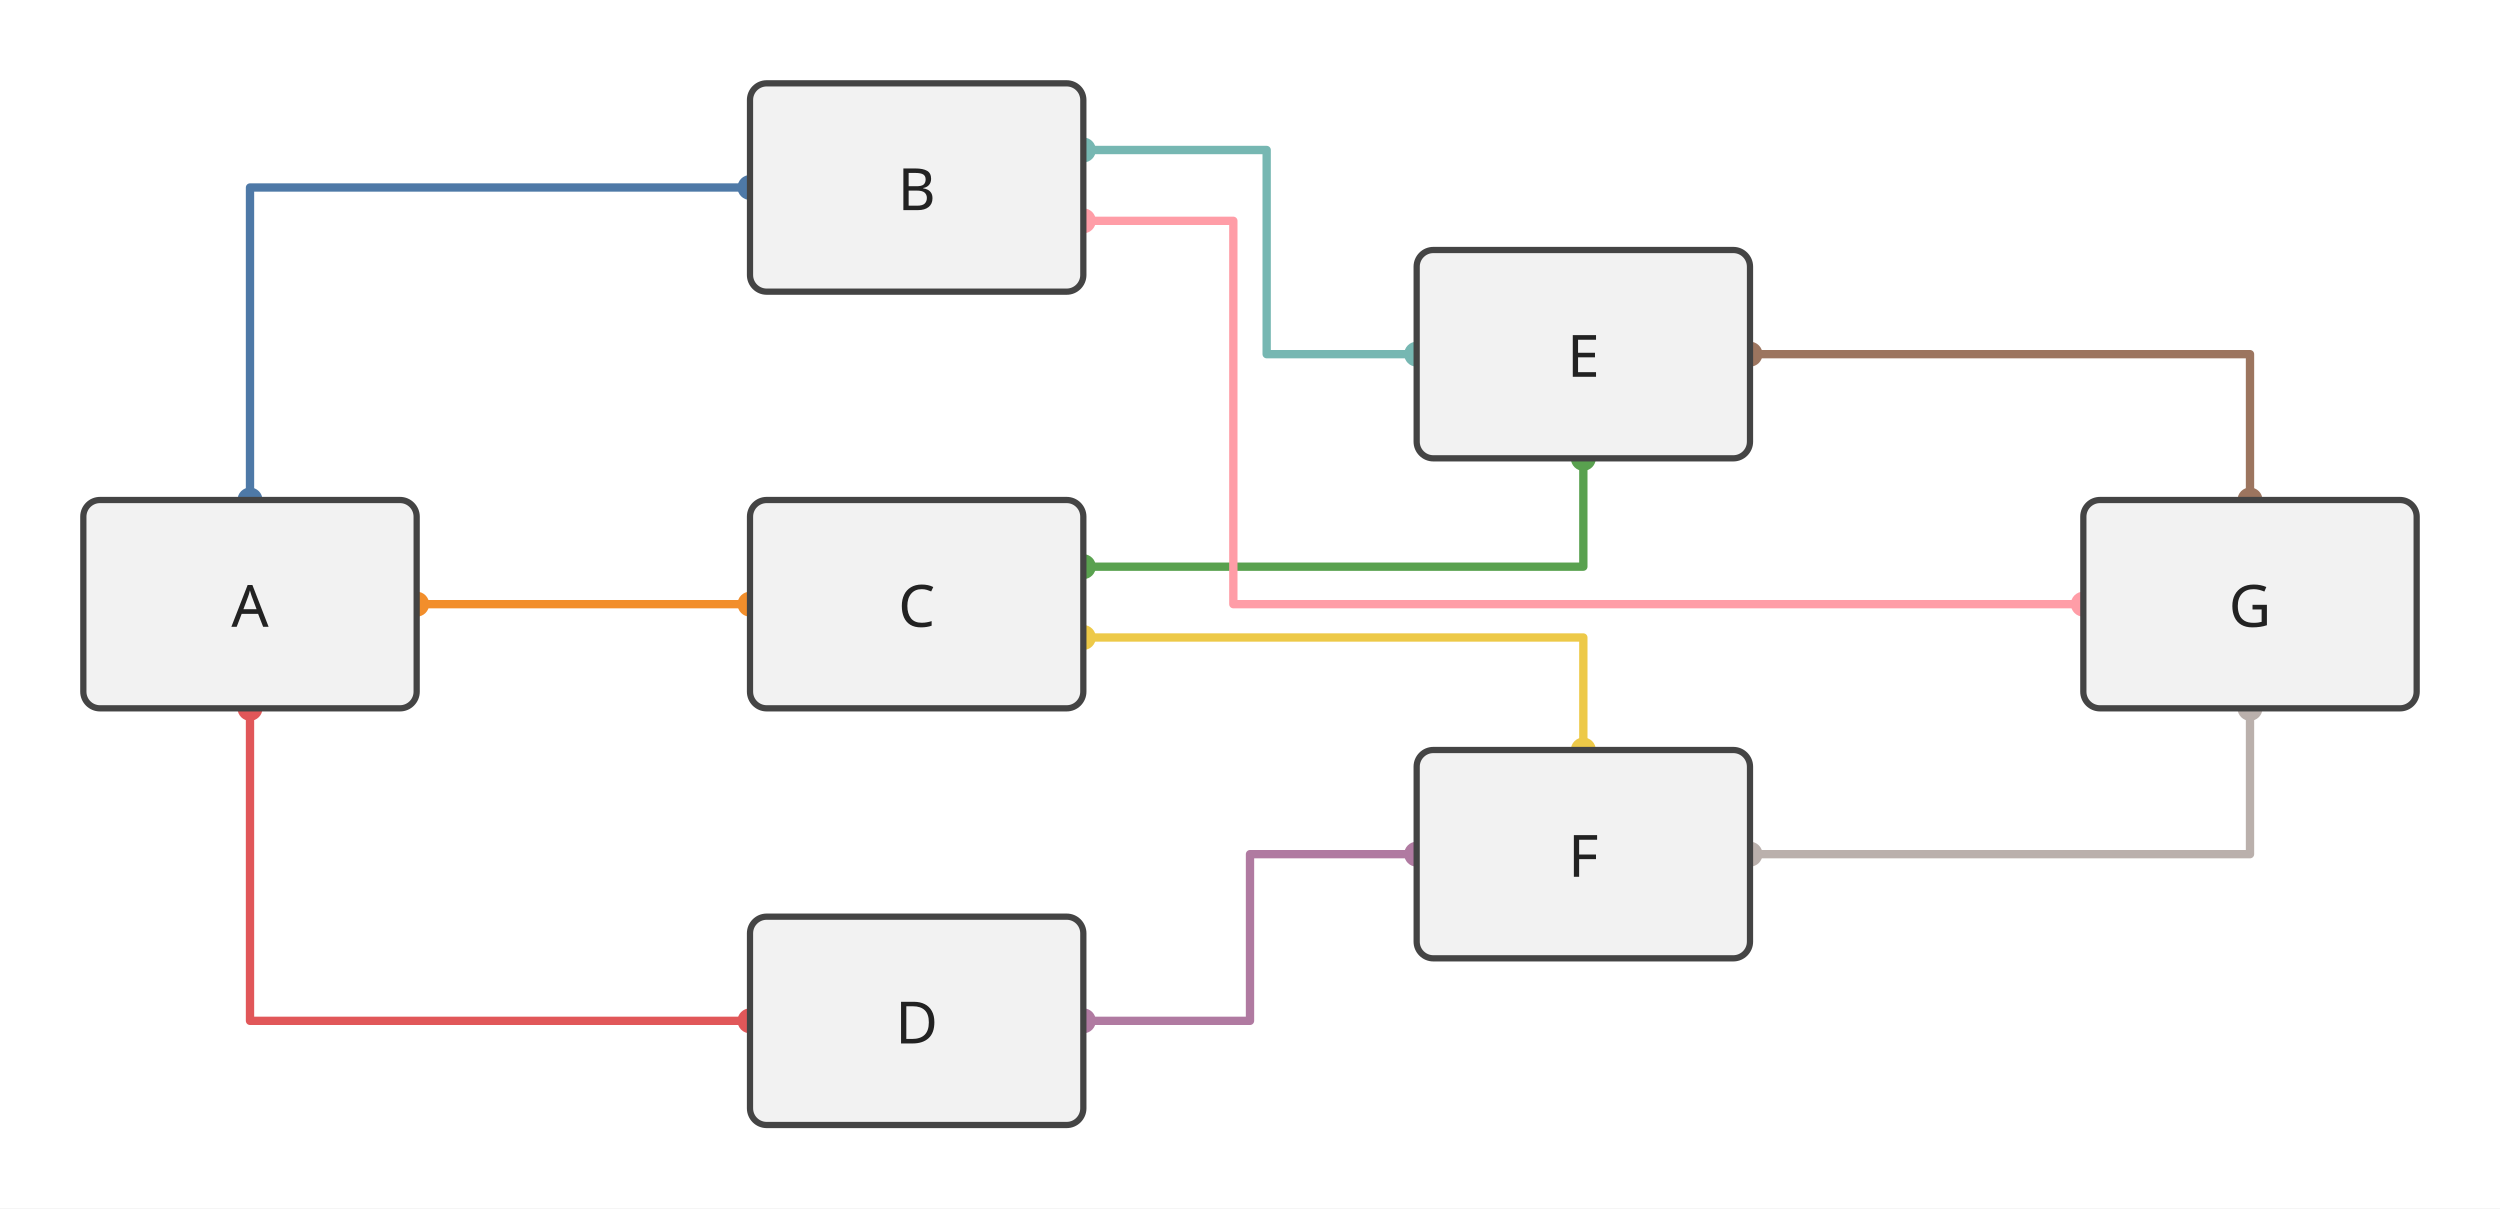
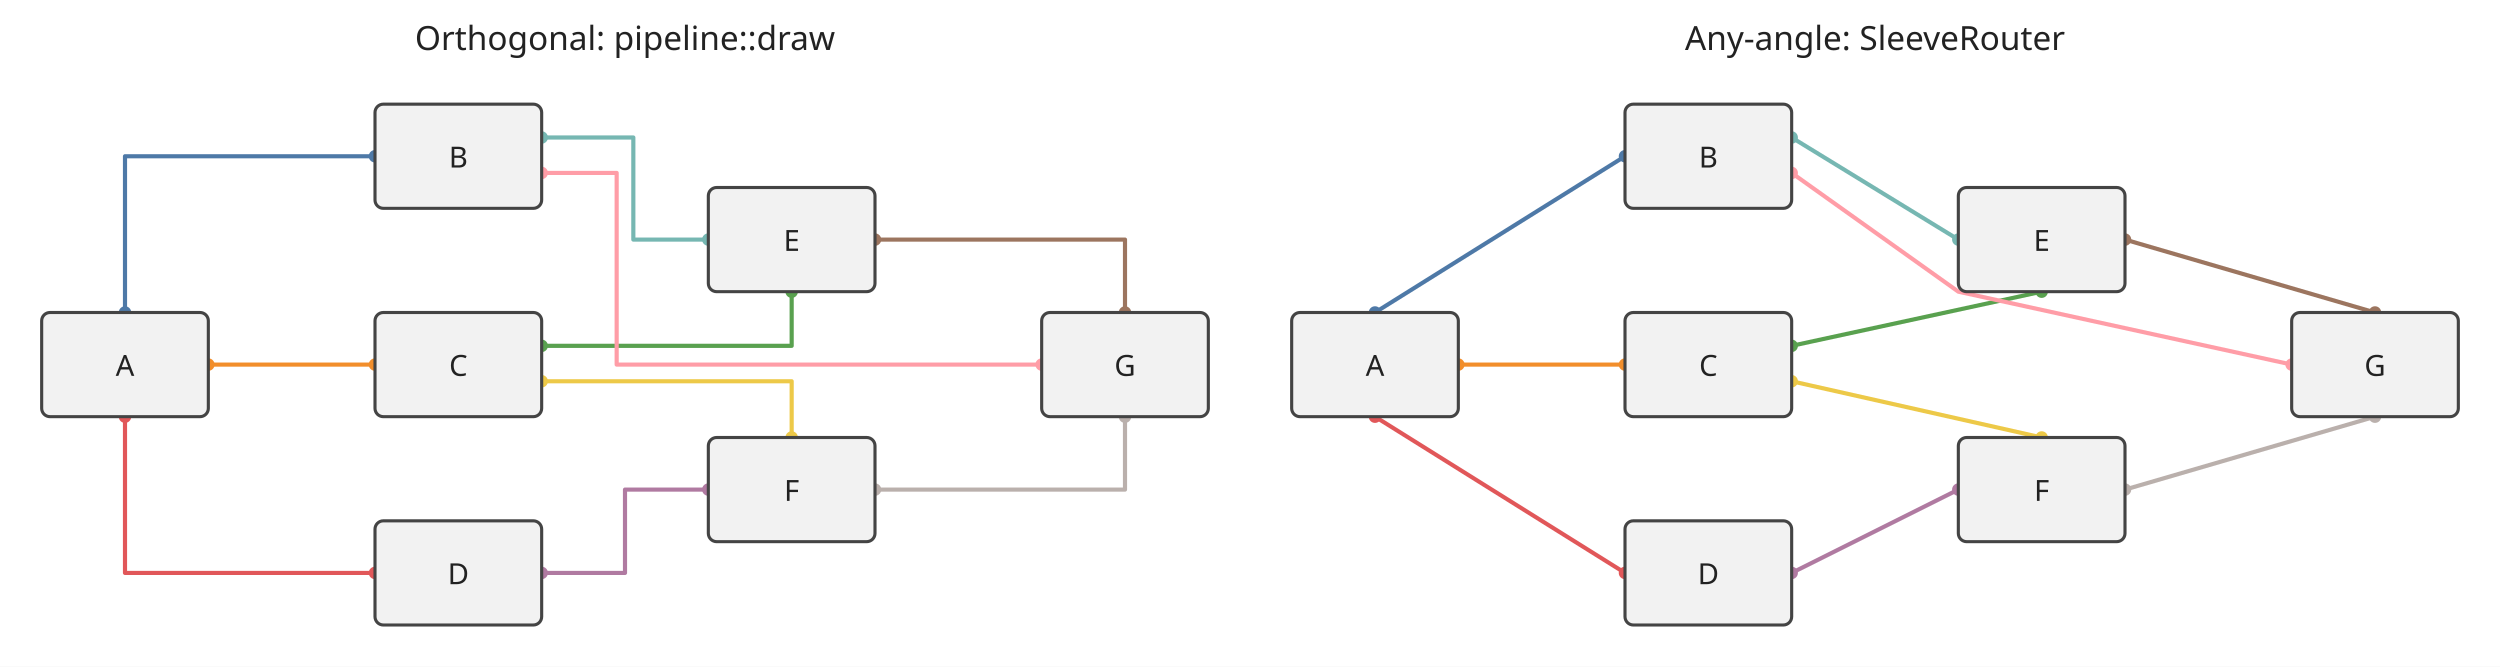
- <svg xmlns="http://www.w3.org/2000/svg" viewBox="-20 -20 600 290" width="600" height="290" font-family="sans-serif" font-size="14">
-   <rect x="-20" y="-20" width="600" height="290" fill="#ffffff" />
-   <polyline points="40,100 40,25 160,25" fill="none" stroke="#4e79a7" stroke-width="2" stroke-linejoin="round" />
-   <circle cx="40" cy="100" r="3" fill="#4e79a7" />
-   <circle cx="160" cy="25" r="3" fill="#4e79a7" />
-   <polyline points="80,125 160,125" fill="none" stroke="#f28e2b" stroke-width="2" stroke-linejoin="round" />
-   <circle cx="80" cy="125" r="3" fill="#f28e2b" />
-   <circle cx="160" cy="125" r="3" fill="#f28e2b" />
-   <polyline points="40,150 40,225 160,225" fill="none" stroke="#e15759" stroke-width="2" stroke-linejoin="round" />
-   <circle cx="40" cy="150" r="3" fill="#e15759" />
-   <circle cx="160" cy="225" r="3" fill="#e15759" />
-   <polyline points="240,16 284,16 284,65 320,65" fill="none" stroke="#76b7b2" stroke-width="2" stroke-linejoin="round" />
-   <circle cx="240" cy="16" r="3" fill="#76b7b2" />
-   <circle cx="320" cy="65" r="3" fill="#76b7b2" />
-   <polyline points="240,116 360,116 360,90" fill="none" stroke="#59a14f" stroke-width="2" stroke-linejoin="round" />
-   <circle cx="240" cy="116" r="3" fill="#59a14f" />
-   <circle cx="360" cy="90" r="3" fill="#59a14f" />
-   <polyline points="240,133 360,133 360,160" fill="none" stroke="#edc948" stroke-width="2" stroke-linejoin="round" />
-   <circle cx="240" cy="133" r="3" fill="#edc948" />
-   <circle cx="360" cy="160" r="3" fill="#edc948" />
-   <polyline points="240,225 280,225 280,185 320,185" fill="none" stroke="#b07aa1" stroke-width="2" stroke-linejoin="round" />
-   <circle cx="240" cy="225" r="3" fill="#b07aa1" />
-   <circle cx="320" cy="185" r="3" fill="#b07aa1" />
-   <polyline points="240,33 276,33 276,125 480,125" fill="none" stroke="#ff9da7" stroke-width="2" stroke-linejoin="round" />
-   <circle cx="240" cy="33" r="3" fill="#ff9da7" />
-   <circle cx="480" cy="125" r="3" fill="#ff9da7" />
-   <polyline points="400,65 520,65 520,100" fill="none" stroke="#9c755f" stroke-width="2" stroke-linejoin="round" />
-   <circle cx="400" cy="65" r="3" fill="#9c755f" />
-   <circle cx="520" cy="100" r="3" fill="#9c755f" />
-   <polyline points="400,185 520,185 520,150" fill="none" stroke="#bab0ac" stroke-width="2" stroke-linejoin="round" />
-   <circle cx="400" cy="185" r="3" fill="#bab0ac" />
-   <circle cx="520" cy="150" r="3" fill="#bab0ac" />
-   <rect x="0" y="100" width="80" height="50" rx="4" fill="#f2f2f2" stroke="#444444" stroke-width="1.5" />
-   <text x="40" y="125" text-anchor="middle" dominant-baseline="central" fill="#222222">A</text>
-   <rect x="160" y="0" width="80" height="50" rx="4" fill="#f2f2f2" stroke="#444444" stroke-width="1.5" />
-   <text x="200" y="25" text-anchor="middle" dominant-baseline="central" fill="#222222">B</text>
-   <rect x="160" y="100" width="80" height="50" rx="4" fill="#f2f2f2" stroke="#444444" stroke-width="1.5" />
-   <text x="200" y="125" text-anchor="middle" dominant-baseline="central" fill="#222222">C</text>
-   <rect x="160" y="200" width="80" height="50" rx="4" fill="#f2f2f2" stroke="#444444" stroke-width="1.5" />
-   <text x="200" y="225" text-anchor="middle" dominant-baseline="central" fill="#222222">D</text>
-   <rect x="320" y="40" width="80" height="50" rx="4" fill="#f2f2f2" stroke="#444444" stroke-width="1.5" />
-   <text x="360" y="65" text-anchor="middle" dominant-baseline="central" fill="#222222">E</text>
-   <rect x="320" y="160" width="80" height="50" rx="4" fill="#f2f2f2" stroke="#444444" stroke-width="1.5" />
-   <text x="360" y="185" text-anchor="middle" dominant-baseline="central" fill="#222222">F</text>
-   <rect x="480" y="100" width="80" height="50" rx="4" fill="#f2f2f2" stroke="#444444" stroke-width="1.5" />
-   <text x="520" y="125" text-anchor="middle" dominant-baseline="central" fill="#222222">G</text>
+ <svg xmlns="http://www.w3.org/2000/svg" viewBox="-20 -50 1200 320" width="1200" height="320" font-family="sans-serif" font-size="14">
+   <rect x="-20" y="-50" width="1200" height="320" fill="#ffffff" />
+   <g transform="translate(0 0)">
+     <text x="280" y="-26" text-anchor="middle" font-size="16" fill="#222222">Orthogonal: pipeline::draw</text>
+     <polyline points="40,100 40,25 160,25" fill="none" stroke="#4e79a7" stroke-width="2" stroke-linejoin="round" />
+     <circle cx="40" cy="100" r="3" fill="#4e79a7" />
+     <circle cx="160" cy="25" r="3" fill="#4e79a7" />
+     <polyline points="80,125 160,125" fill="none" stroke="#f28e2b" stroke-width="2" stroke-linejoin="round" />
+     <circle cx="80" cy="125" r="3" fill="#f28e2b" />
+     <circle cx="160" cy="125" r="3" fill="#f28e2b" />
+     <polyline points="40,150 40,225 160,225" fill="none" stroke="#e15759" stroke-width="2" stroke-linejoin="round" />
+     <circle cx="40" cy="150" r="3" fill="#e15759" />
+     <circle cx="160" cy="225" r="3" fill="#e15759" />
+     <polyline points="240,16 284,16 284,65 320,65" fill="none" stroke="#76b7b2" stroke-width="2" stroke-linejoin="round" />
+     <circle cx="240" cy="16" r="3" fill="#76b7b2" />
+     <circle cx="320" cy="65" r="3" fill="#76b7b2" />
+     <polyline points="240,116 360,116 360,90" fill="none" stroke="#59a14f" stroke-width="2" stroke-linejoin="round" />
+     <circle cx="240" cy="116" r="3" fill="#59a14f" />
+     <circle cx="360" cy="90" r="3" fill="#59a14f" />
+     <polyline points="240,133 360,133 360,160" fill="none" stroke="#edc948" stroke-width="2" stroke-linejoin="round" />
+     <circle cx="240" cy="133" r="3" fill="#edc948" />
+     <circle cx="360" cy="160" r="3" fill="#edc948" />
+     <polyline points="240,225 280,225 280,185 320,185" fill="none" stroke="#b07aa1" stroke-width="2" stroke-linejoin="round" />
+     <circle cx="240" cy="225" r="3" fill="#b07aa1" />
+     <circle cx="320" cy="185" r="3" fill="#b07aa1" />
+     <polyline points="240,33 276,33 276,125 480,125" fill="none" stroke="#ff9da7" stroke-width="2" stroke-linejoin="round" />
+     <circle cx="240" cy="33" r="3" fill="#ff9da7" />
+     <circle cx="480" cy="125" r="3" fill="#ff9da7" />
+     <polyline points="400,65 520,65 520,100" fill="none" stroke="#9c755f" stroke-width="2" stroke-linejoin="round" />
+     <circle cx="400" cy="65" r="3" fill="#9c755f" />
+     <circle cx="520" cy="100" r="3" fill="#9c755f" />
+     <polyline points="400,185 520,185 520,150" fill="none" stroke="#bab0ac" stroke-width="2" stroke-linejoin="round" />
+     <circle cx="400" cy="185" r="3" fill="#bab0ac" />
+     <circle cx="520" cy="150" r="3" fill="#bab0ac" />
+     <rect x="0" y="100" width="80" height="50" rx="4" fill="#f2f2f2" stroke="#444444" stroke-width="1.5" />
+     <text x="40" y="125" text-anchor="middle" dominant-baseline="central" fill="#222222">A</text>
+     <rect x="160" y="0" width="80" height="50" rx="4" fill="#f2f2f2" stroke="#444444" stroke-width="1.5" />
+     <text x="200" y="25" text-anchor="middle" dominant-baseline="central" fill="#222222">B</text>
+     <rect x="160" y="100" width="80" height="50" rx="4" fill="#f2f2f2" stroke="#444444" stroke-width="1.5" />
+     <text x="200" y="125" text-anchor="middle" dominant-baseline="central" fill="#222222">C</text>
+     <rect x="160" y="200" width="80" height="50" rx="4" fill="#f2f2f2" stroke="#444444" stroke-width="1.5" />
+     <text x="200" y="225" text-anchor="middle" dominant-baseline="central" fill="#222222">D</text>
+     <rect x="320" y="40" width="80" height="50" rx="4" fill="#f2f2f2" stroke="#444444" stroke-width="1.5" />
+     <text x="360" y="65" text-anchor="middle" dominant-baseline="central" fill="#222222">E</text>
+     <rect x="320" y="160" width="80" height="50" rx="4" fill="#f2f2f2" stroke="#444444" stroke-width="1.5" />
+     <text x="360" y="185" text-anchor="middle" dominant-baseline="central" fill="#222222">F</text>
+     <rect x="480" y="100" width="80" height="50" rx="4" fill="#f2f2f2" stroke="#444444" stroke-width="1.5" />
+     <text x="520" y="125" text-anchor="middle" dominant-baseline="central" fill="#222222">G</text>
+   </g>
+   <g transform="translate(600 0)">
+     <text x="280" y="-26" text-anchor="middle" font-size="16" fill="#222222">Any-angle: SleeveRouter</text>
+     <polyline points="40,100 160,25" fill="none" stroke="#4e79a7" stroke-width="2" stroke-linejoin="round" />
+     <circle cx="40" cy="100" r="3" fill="#4e79a7" />
+     <circle cx="160" cy="25" r="3" fill="#4e79a7" />
+     <polyline points="80,125 160,125" fill="none" stroke="#f28e2b" stroke-width="2" stroke-linejoin="round" />
+     <circle cx="80" cy="125" r="3" fill="#f28e2b" />
+     <circle cx="160" cy="125" r="3" fill="#f28e2b" />
+     <polyline points="40,150 160,225" fill="none" stroke="#e15759" stroke-width="2" stroke-linejoin="round" />
+     <circle cx="40" cy="150" r="3" fill="#e15759" />
+     <circle cx="160" cy="225" r="3" fill="#e15759" />
+     <polyline points="240,16 320,65" fill="none" stroke="#76b7b2" stroke-width="2" stroke-linejoin="round" />
+     <circle cx="240" cy="16" r="3" fill="#76b7b2" />
+     <circle cx="320" cy="65" r="3" fill="#76b7b2" />
+     <polyline points="240,116 360,90" fill="none" stroke="#59a14f" stroke-width="2" stroke-linejoin="round" />
+     <circle cx="240" cy="116" r="3" fill="#59a14f" />
+     <circle cx="360" cy="90" r="3" fill="#59a14f" />
+     <polyline points="240,133 360,160" fill="none" stroke="#edc948" stroke-width="2" stroke-linejoin="round" />
+     <circle cx="240" cy="133" r="3" fill="#edc948" />
+     <circle cx="360" cy="160" r="3" fill="#edc948" />
+     <polyline points="240,225 320,185" fill="none" stroke="#b07aa1" stroke-width="2" stroke-linejoin="round" />
+     <circle cx="240" cy="225" r="3" fill="#b07aa1" />
+     <circle cx="320" cy="185" r="3" fill="#b07aa1" />
+     <polyline points="240,33 320,90 480,125" fill="none" stroke="#ff9da7" stroke-width="2" stroke-linejoin="round" />
+     <circle cx="240" cy="33" r="3" fill="#ff9da7" />
+     <circle cx="480" cy="125" r="3" fill="#ff9da7" />
+     <polyline points="400,65 520,100" fill="none" stroke="#9c755f" stroke-width="2" stroke-linejoin="round" />
+     <circle cx="400" cy="65" r="3" fill="#9c755f" />
+     <circle cx="520" cy="100" r="3" fill="#9c755f" />
+     <polyline points="400,185 520,150" fill="none" stroke="#bab0ac" stroke-width="2" stroke-linejoin="round" />
+     <circle cx="400" cy="185" r="3" fill="#bab0ac" />
+     <circle cx="520" cy="150" r="3" fill="#bab0ac" />
+     <rect x="0" y="100" width="80" height="50" rx="4" fill="#f2f2f2" stroke="#444444" stroke-width="1.5" />
+     <text x="40" y="125" text-anchor="middle" dominant-baseline="central" fill="#222222">A</text>
+     <rect x="160" y="0" width="80" height="50" rx="4" fill="#f2f2f2" stroke="#444444" stroke-width="1.5" />
+     <text x="200" y="25" text-anchor="middle" dominant-baseline="central" fill="#222222">B</text>
+     <rect x="160" y="100" width="80" height="50" rx="4" fill="#f2f2f2" stroke="#444444" stroke-width="1.5" />
+     <text x="200" y="125" text-anchor="middle" dominant-baseline="central" fill="#222222">C</text>
+     <rect x="160" y="200" width="80" height="50" rx="4" fill="#f2f2f2" stroke="#444444" stroke-width="1.5" />
+     <text x="200" y="225" text-anchor="middle" dominant-baseline="central" fill="#222222">D</text>
+     <rect x="320" y="40" width="80" height="50" rx="4" fill="#f2f2f2" stroke="#444444" stroke-width="1.5" />
+     <text x="360" y="65" text-anchor="middle" dominant-baseline="central" fill="#222222">E</text>
+     <rect x="320" y="160" width="80" height="50" rx="4" fill="#f2f2f2" stroke="#444444" stroke-width="1.5" />
+     <text x="360" y="185" text-anchor="middle" dominant-baseline="central" fill="#222222">F</text>
+     <rect x="480" y="100" width="80" height="50" rx="4" fill="#f2f2f2" stroke="#444444" stroke-width="1.5" />
+     <text x="520" y="125" text-anchor="middle" dominant-baseline="central" fill="#222222">G</text>
+   </g>
</svg>
